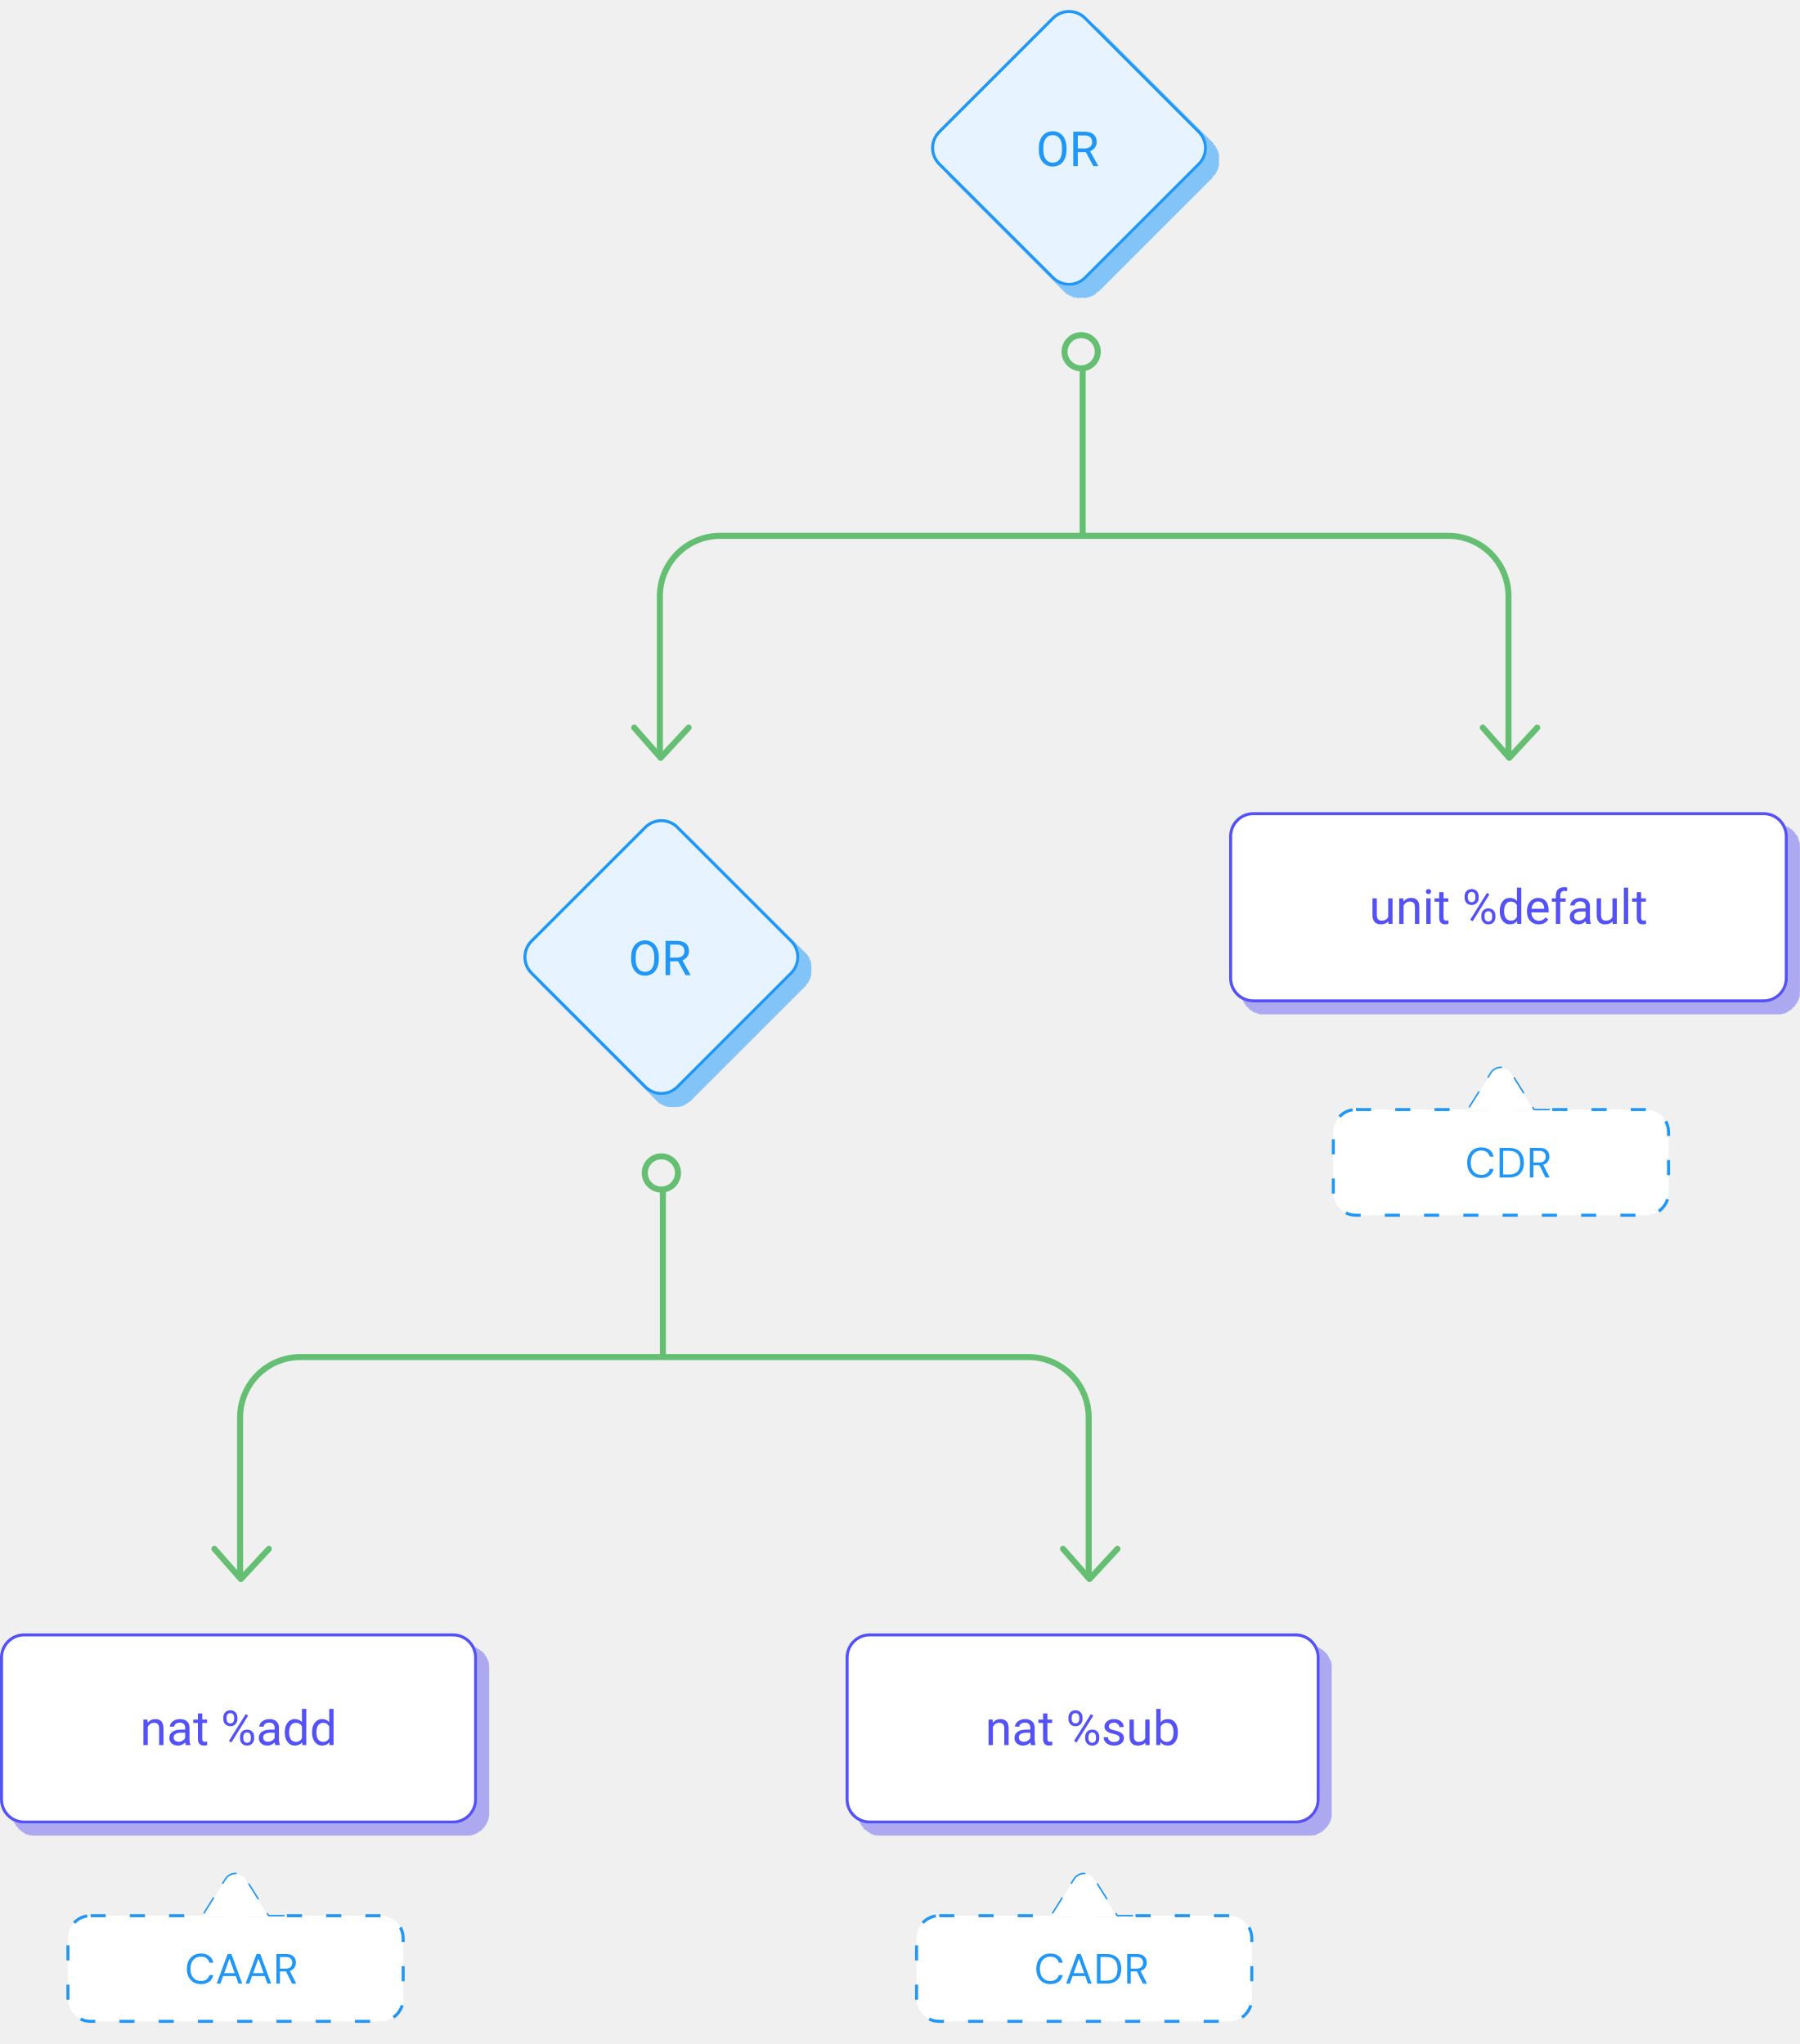
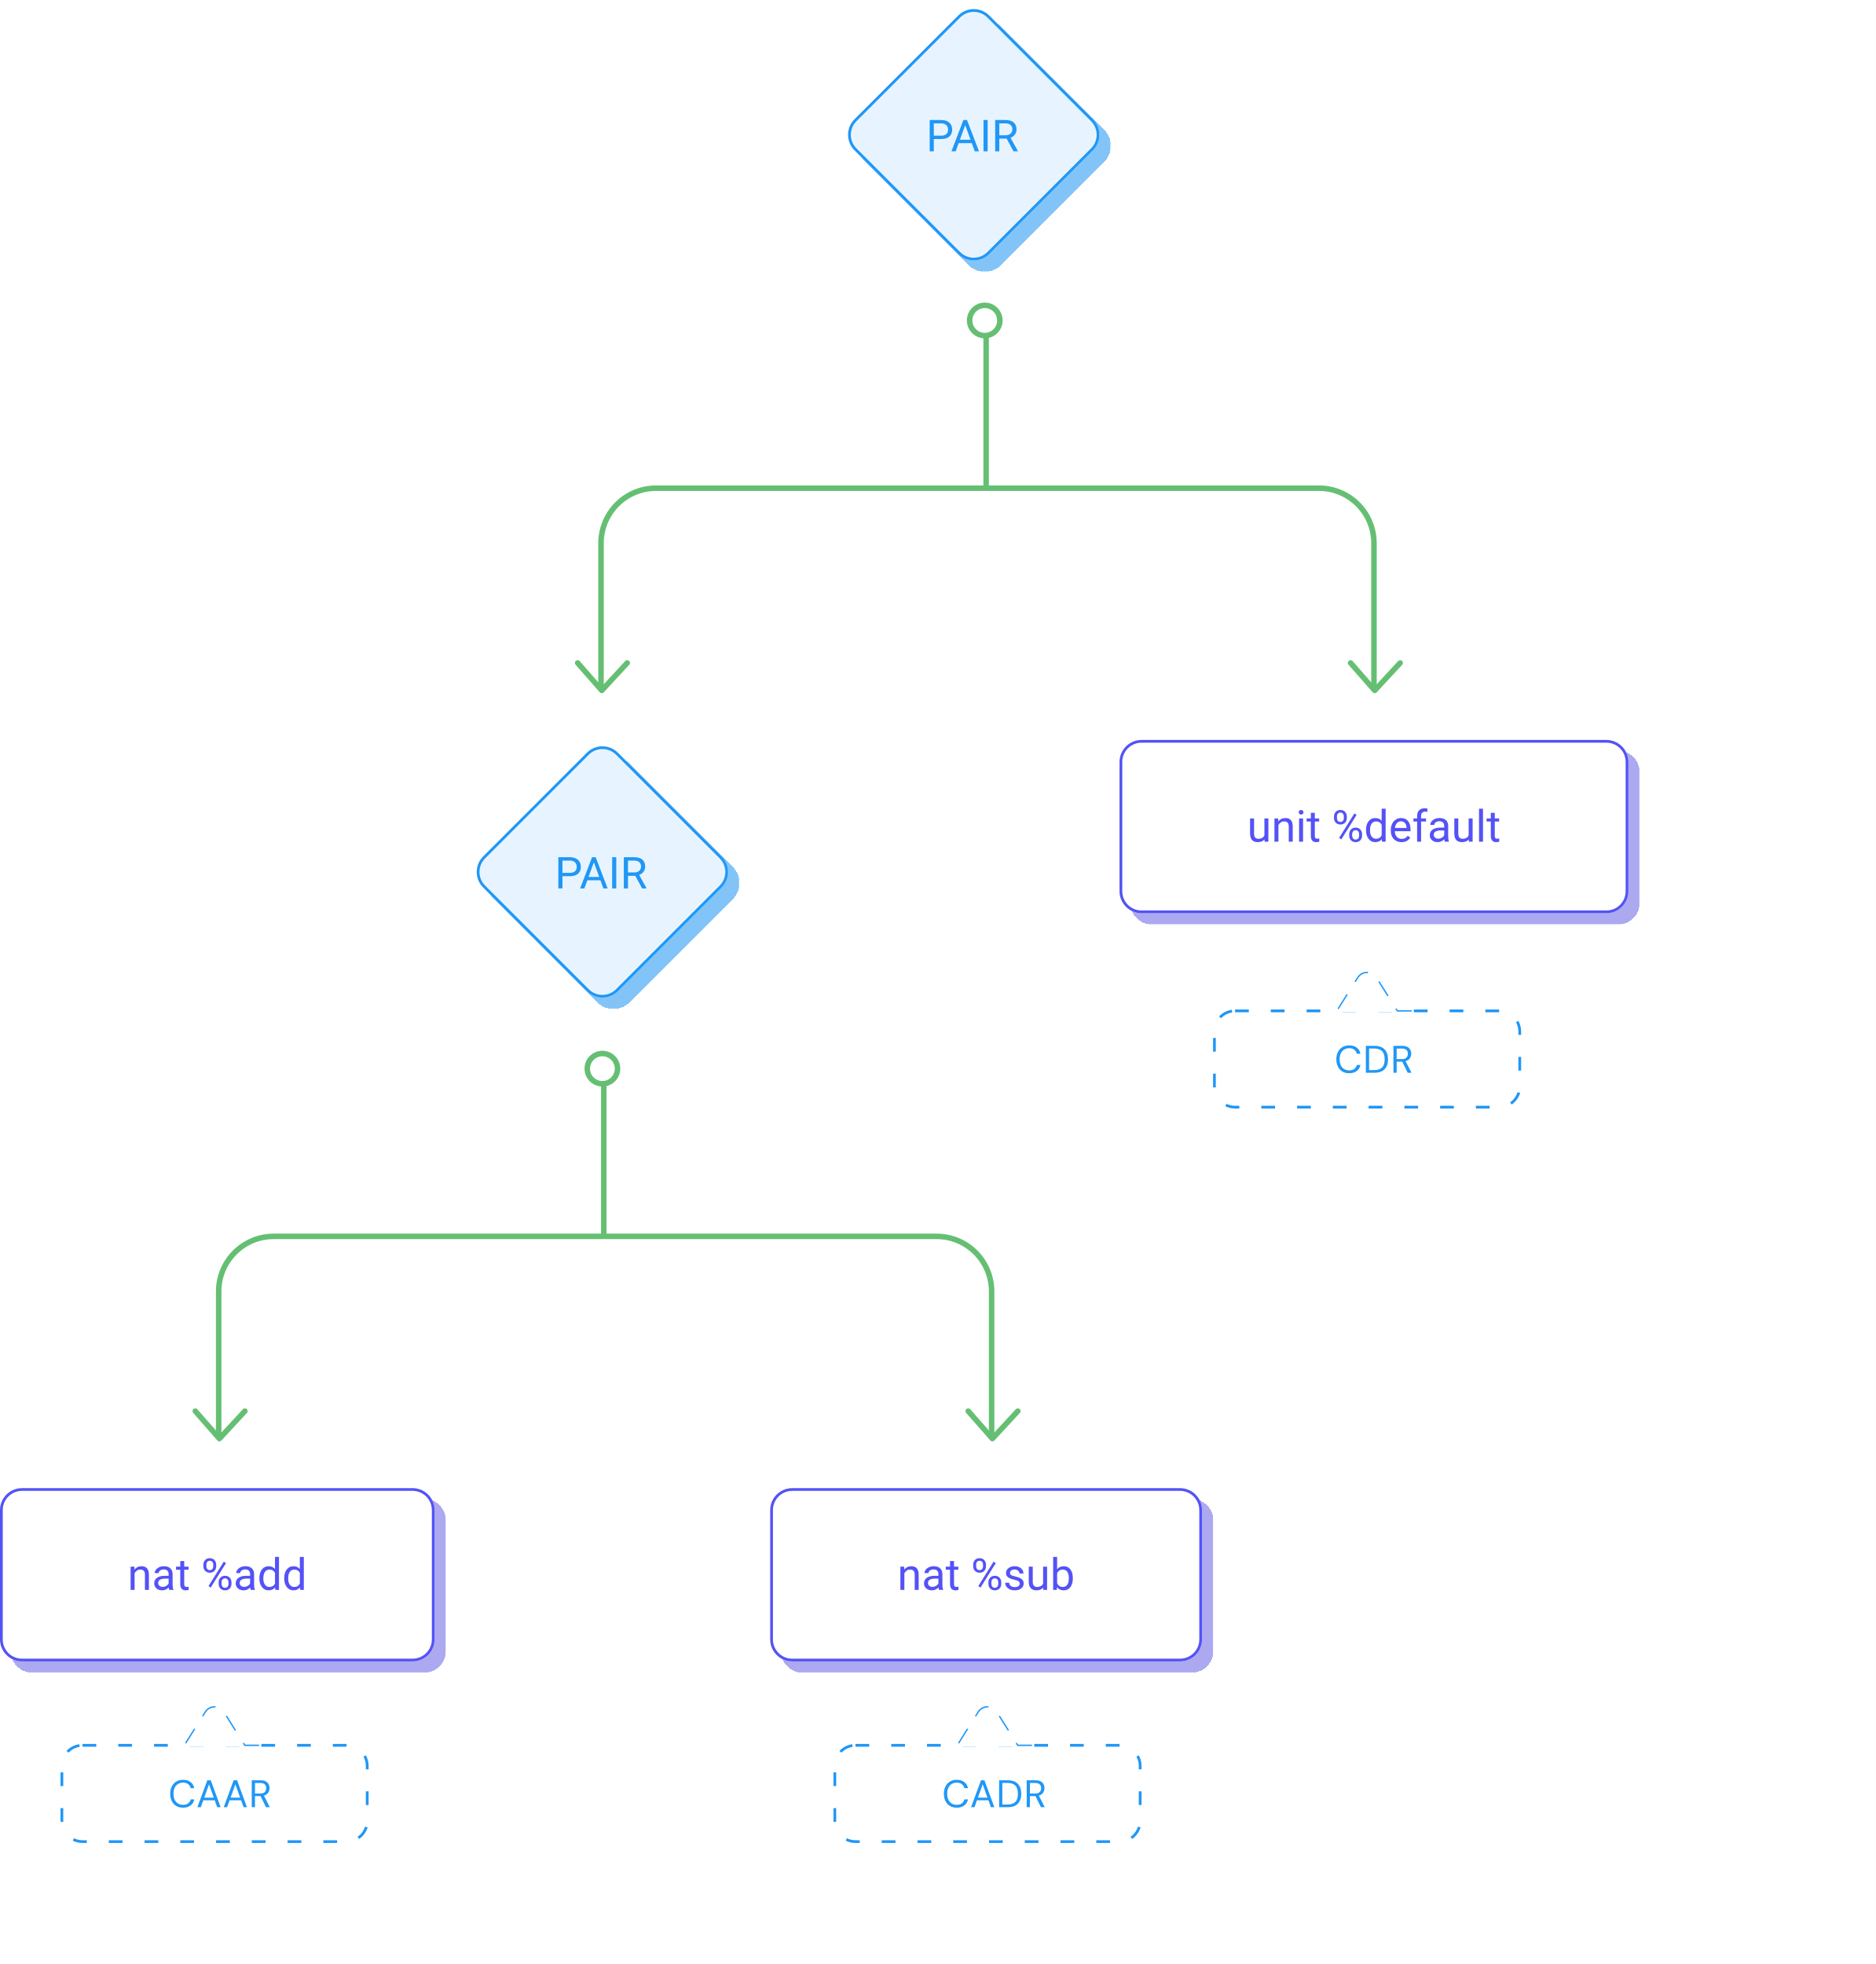
- <svg xmlns="http://www.w3.org/2000/svg" width="596" height="677" viewBox="0 0 596 677" fill="none">
+ <svg xmlns="http://www.w3.org/2000/svg" width="682" height="714" viewBox="0 0 682 714" fill="none">
+   <rect width="682" height="714" fill="white" />
  <g filter="url(#filter0_d)">
    <rect x="407" y="269" width="185" height="63" rx="8" fill="white" />
    <path d="M459.711 305.164C459.148 305.826 458.323 306.156 457.234 306.156C456.333 306.156 455.646 305.896 455.172 305.375C454.703 304.849 454.466 304.073 454.461 303.047V297.547H455.906V303.008C455.906 304.289 456.427 304.93 457.469 304.93C458.573 304.93 459.307 304.518 459.672 303.695V297.547H461.117V306H459.742L459.711 305.164ZM464.688 297.547L464.734 298.609C465.38 297.797 466.224 297.391 467.266 297.391C469.052 297.391 469.953 298.398 469.969 300.414V306H468.523V300.406C468.518 299.797 468.378 299.346 468.102 299.055C467.831 298.763 467.406 298.617 466.828 298.617C466.359 298.617 465.948 298.742 465.594 298.992C465.24 299.242 464.964 299.57 464.766 299.977V306H463.32V297.547H464.688ZM473.719 306H472.273V297.547H473.719V306ZM472.156 295.305C472.156 295.07 472.227 294.872 472.367 294.711C472.513 294.549 472.727 294.469 473.008 294.469C473.289 294.469 473.503 294.549 473.648 294.711C473.794 294.872 473.867 295.07 473.867 295.305C473.867 295.539 473.794 295.734 473.648 295.891C473.503 296.047 473.289 296.125 473.008 296.125C472.727 296.125 472.513 296.047 472.367 295.891C472.227 295.734 472.156 295.539 472.156 295.305ZM478 295.5V297.547H479.578V298.664H478V303.906C478 304.245 478.07 304.5 478.211 304.672C478.352 304.839 478.591 304.922 478.93 304.922C479.096 304.922 479.326 304.891 479.617 304.828V306C479.237 306.104 478.867 306.156 478.508 306.156C477.862 306.156 477.375 305.961 477.047 305.57C476.719 305.18 476.555 304.625 476.555 303.906V298.664H475.016V297.547H476.555V295.5H478ZM484.969 296.812C484.969 296.13 485.185 295.568 485.617 295.125C486.055 294.682 486.615 294.461 487.297 294.461C487.99 294.461 488.549 294.685 488.977 295.133C489.409 295.576 489.625 296.151 489.625 296.859V297.414C489.625 298.102 489.406 298.664 488.969 299.102C488.536 299.534 487.984 299.75 487.312 299.75C486.635 299.75 486.076 299.534 485.633 299.102C485.19 298.664 484.969 298.083 484.969 297.359V296.812ZM486.047 297.414C486.047 297.82 486.161 298.156 486.391 298.422C486.62 298.682 486.927 298.812 487.312 298.812C487.682 298.812 487.979 298.685 488.203 298.43C488.432 298.174 488.547 297.826 488.547 297.383V296.812C488.547 296.406 488.435 296.07 488.211 295.805C487.987 295.539 487.682 295.406 487.297 295.406C486.911 295.406 486.607 295.539 486.383 295.805C486.159 296.07 486.047 296.417 486.047 296.844V297.414ZM490.508 303.211C490.508 302.529 490.724 301.969 491.156 301.531C491.594 301.089 492.154 300.867 492.836 300.867C493.518 300.867 494.078 301.086 494.516 301.523C494.953 301.961 495.172 302.542 495.172 303.266V303.82C495.172 304.503 494.953 305.065 494.516 305.508C494.083 305.945 493.529 306.164 492.852 306.164C492.174 306.164 491.615 305.948 491.172 305.516C490.729 305.078 490.508 304.497 490.508 303.773V303.211ZM491.586 303.82C491.586 304.232 491.701 304.57 491.93 304.836C492.159 305.096 492.466 305.227 492.852 305.227C493.227 305.227 493.526 305.099 493.75 304.844C493.974 304.583 494.086 304.232 494.086 303.789V303.211C494.086 302.799 493.971 302.464 493.742 302.203C493.518 301.943 493.216 301.812 492.836 301.812C492.466 301.812 492.164 301.943 491.93 302.203C491.701 302.458 491.586 302.805 491.586 303.242V303.82ZM487.641 305.141L486.82 304.625L492.375 295.734L493.195 296.25L487.641 305.141ZM496.609 301.703C496.609 300.406 496.917 299.365 497.531 298.578C498.146 297.786 498.951 297.391 499.945 297.391C500.935 297.391 501.719 297.729 502.297 298.406V294H503.742V306H502.414L502.344 305.094C501.766 305.802 500.961 306.156 499.93 306.156C498.951 306.156 498.151 305.755 497.531 304.953C496.917 304.151 496.609 303.104 496.609 301.812V301.703ZM498.055 301.867C498.055 302.826 498.253 303.576 498.648 304.117C499.044 304.659 499.591 304.93 500.289 304.93C501.206 304.93 501.875 304.518 502.297 303.695V299.812C501.865 299.016 501.201 298.617 500.305 298.617C499.596 298.617 499.044 298.891 498.648 299.438C498.253 299.984 498.055 300.794 498.055 301.867ZM509.5 306.156C508.354 306.156 507.422 305.781 506.703 305.031C505.984 304.276 505.625 303.268 505.625 302.008V301.742C505.625 300.904 505.784 300.156 506.102 299.5C506.424 298.839 506.872 298.323 507.445 297.953C508.023 297.578 508.648 297.391 509.32 297.391C510.419 297.391 511.273 297.753 511.883 298.477C512.492 299.201 512.797 300.237 512.797 301.586V302.188H507.07C507.091 303.021 507.333 303.695 507.797 304.211C508.266 304.721 508.859 304.977 509.578 304.977C510.089 304.977 510.521 304.872 510.875 304.664C511.229 304.456 511.539 304.18 511.805 303.836L512.688 304.523C511.979 305.612 510.917 306.156 509.5 306.156ZM509.32 298.578C508.737 298.578 508.247 298.792 507.852 299.219C507.456 299.641 507.211 300.234 507.117 301H511.352V300.891C511.31 300.156 511.112 299.589 510.758 299.188C510.404 298.781 509.924 298.578 509.32 298.578ZM515.188 306V298.664H513.852V297.547H515.188V296.68C515.188 295.773 515.43 295.073 515.914 294.578C516.398 294.083 517.083 293.836 517.969 293.836C518.302 293.836 518.633 293.88 518.961 293.969L518.883 295.141C518.638 295.094 518.378 295.07 518.102 295.07C517.633 295.07 517.271 295.208 517.016 295.484C516.76 295.755 516.633 296.146 516.633 296.656V297.547H518.438V298.664H516.633V306H515.188ZM525.258 306C525.174 305.833 525.107 305.536 525.055 305.109C524.383 305.807 523.581 306.156 522.648 306.156C521.815 306.156 521.13 305.922 520.594 305.453C520.062 304.979 519.797 304.38 519.797 303.656C519.797 302.776 520.13 302.094 520.797 301.609C521.469 301.12 522.411 300.875 523.625 300.875H525.031V300.211C525.031 299.706 524.88 299.305 524.578 299.008C524.276 298.706 523.831 298.555 523.242 298.555C522.727 298.555 522.294 298.685 521.945 298.945C521.596 299.206 521.422 299.521 521.422 299.891H519.969C519.969 299.469 520.117 299.062 520.414 298.672C520.716 298.276 521.122 297.964 521.633 297.734C522.148 297.505 522.714 297.391 523.328 297.391C524.302 297.391 525.065 297.635 525.617 298.125C526.169 298.609 526.456 299.279 526.477 300.133V304.023C526.477 304.799 526.576 305.417 526.773 305.875V306H525.258ZM522.859 304.898C523.312 304.898 523.742 304.781 524.148 304.547C524.555 304.312 524.849 304.008 525.031 303.633V301.898H523.898C522.128 301.898 521.242 302.417 521.242 303.453C521.242 303.906 521.393 304.26 521.695 304.516C521.997 304.771 522.385 304.898 522.859 304.898ZM533.961 305.164C533.398 305.826 532.573 306.156 531.484 306.156C530.583 306.156 529.896 305.896 529.422 305.375C528.953 304.849 528.716 304.073 528.711 303.047V297.547H530.156V303.008C530.156 304.289 530.677 304.93 531.719 304.93C532.823 304.93 533.557 304.518 533.922 303.695V297.547H535.367V306H533.992L533.961 305.164ZM539.141 306H537.695V294H539.141V306ZM543.422 295.5V297.547H545V298.664H543.422V303.906C543.422 304.245 543.492 304.5 543.633 304.672C543.773 304.839 544.013 304.922 544.352 304.922C544.518 304.922 544.747 304.891 545.039 304.828V306C544.659 306.104 544.289 306.156 543.93 306.156C543.284 306.156 542.797 305.961 542.469 305.57C542.141 305.18 541.977 304.625 541.977 303.906V298.664H540.438V297.547H541.977V295.5H543.422Z" fill="#5452F6" />
    <rect x="407.5" y="269.5" width="184" height="62" rx="7.5" stroke="#5452F6" />
  </g>
  <g filter="url(#filter1_d)">
    <rect y="541" width="158" height="63" rx="8" fill="white" />
    <path d="M48.852 569.547L48.898 570.609C49.544 569.797 50.388 569.391 51.43 569.391C53.216 569.391 54.117 570.398 54.133 572.414V578H52.688V572.406C52.682 571.797 52.542 571.346 52.266 571.055C51.995 570.763 51.57 570.617 50.992 570.617C50.523 570.617 50.112 570.742 49.758 570.992C49.404 571.242 49.128 571.57 48.93 571.977V578H47.484V569.547H48.852ZM61.531 578C61.448 577.833 61.38 577.536 61.328 577.109C60.656 577.807 59.854 578.156 58.922 578.156C58.089 578.156 57.404 577.922 56.867 577.453C56.336 576.979 56.07 576.38 56.07 575.656C56.07 574.776 56.404 574.094 57.07 573.609C57.742 573.12 58.685 572.875 59.898 572.875H61.305V572.211C61.305 571.706 61.154 571.305 60.852 571.008C60.55 570.706 60.104 570.555 59.516 570.555C59 570.555 58.568 570.685 58.219 570.945C57.87 571.206 57.695 571.521 57.695 571.891H56.242C56.242 571.469 56.391 571.062 56.688 570.672C56.99 570.276 57.396 569.964 57.906 569.734C58.422 569.505 58.987 569.391 59.602 569.391C60.575 569.391 61.339 569.635 61.891 570.125C62.443 570.609 62.729 571.279 62.75 572.133V576.023C62.75 576.799 62.849 577.417 63.047 577.875V578H61.531ZM59.133 576.898C59.586 576.898 60.016 576.781 60.422 576.547C60.828 576.312 61.122 576.008 61.305 575.633V573.898H60.172C58.401 573.898 57.516 574.417 57.516 575.453C57.516 575.906 57.667 576.26 57.969 576.516C58.271 576.771 58.659 576.898 59.133 576.898ZM66.977 567.5V569.547H68.555V570.664H66.977V575.906C66.977 576.245 67.047 576.5 67.188 576.672C67.328 576.839 67.568 576.922 67.906 576.922C68.073 576.922 68.302 576.891 68.594 576.828V578C68.213 578.104 67.844 578.156 67.484 578.156C66.838 578.156 66.352 577.961 66.023 577.57C65.695 577.18 65.531 576.625 65.531 575.906V570.664H63.992V569.547H65.531V567.5H66.977ZM73.945 568.812C73.945 568.13 74.162 567.568 74.594 567.125C75.031 566.682 75.591 566.461 76.273 566.461C76.966 566.461 77.526 566.685 77.953 567.133C78.385 567.576 78.602 568.151 78.602 568.859V569.414C78.602 570.102 78.383 570.664 77.945 571.102C77.513 571.534 76.961 571.75 76.289 571.75C75.612 571.75 75.052 571.534 74.609 571.102C74.167 570.664 73.945 570.083 73.945 569.359V568.812ZM75.023 569.414C75.023 569.82 75.138 570.156 75.367 570.422C75.596 570.682 75.904 570.812 76.289 570.812C76.659 570.812 76.956 570.685 77.18 570.43C77.409 570.174 77.523 569.826 77.523 569.383V568.812C77.523 568.406 77.412 568.07 77.188 567.805C76.963 567.539 76.659 567.406 76.273 567.406C75.888 567.406 75.583 567.539 75.359 567.805C75.135 568.07 75.023 568.417 75.023 568.844V569.414ZM79.484 575.211C79.484 574.529 79.701 573.969 80.133 573.531C80.57 573.089 81.13 572.867 81.812 572.867C82.495 572.867 83.055 573.086 83.492 573.523C83.93 573.961 84.148 574.542 84.148 575.266V575.82C84.148 576.503 83.93 577.065 83.492 577.508C83.06 577.945 82.505 578.164 81.828 578.164C81.151 578.164 80.591 577.948 80.148 577.516C79.706 577.078 79.484 576.497 79.484 575.773V575.211ZM80.562 575.82C80.562 576.232 80.677 576.57 80.906 576.836C81.135 577.096 81.443 577.227 81.828 577.227C82.203 577.227 82.503 577.099 82.727 576.844C82.951 576.583 83.062 576.232 83.062 575.789V575.211C83.062 574.799 82.948 574.464 82.719 574.203C82.495 573.943 82.193 573.812 81.812 573.812C81.443 573.812 81.141 573.943 80.906 574.203C80.677 574.458 80.562 574.805 80.562 575.242V575.82ZM76.617 577.141L75.797 576.625L81.352 567.734L82.172 568.25L76.617 577.141ZM91.156 578C91.073 577.833 91.005 577.536 90.953 577.109C90.281 577.807 89.479 578.156 88.547 578.156C87.713 578.156 87.029 577.922 86.492 577.453C85.961 576.979 85.695 576.38 85.695 575.656C85.695 574.776 86.029 574.094 86.695 573.609C87.367 573.12 88.31 572.875 89.523 572.875H90.93V572.211C90.93 571.706 90.779 571.305 90.477 571.008C90.174 570.706 89.729 570.555 89.141 570.555C88.625 570.555 88.193 570.685 87.844 570.945C87.495 571.206 87.32 571.521 87.32 571.891H85.867C85.867 571.469 86.016 571.062 86.312 570.672C86.615 570.276 87.021 569.964 87.531 569.734C88.047 569.505 88.612 569.391 89.227 569.391C90.201 569.391 90.963 569.635 91.516 570.125C92.068 570.609 92.354 571.279 92.375 572.133V576.023C92.375 576.799 92.474 577.417 92.672 577.875V578H91.156ZM88.758 576.898C89.211 576.898 89.641 576.781 90.047 576.547C90.453 576.312 90.747 576.008 90.93 575.633V573.898H89.797C88.026 573.898 87.141 574.417 87.141 575.453C87.141 575.906 87.292 576.26 87.594 576.516C87.896 576.771 88.284 576.898 88.758 576.898ZM94.289 573.703C94.289 572.406 94.596 571.365 95.211 570.578C95.826 569.786 96.63 569.391 97.625 569.391C98.615 569.391 99.398 569.729 99.977 570.406V566H101.422V578H100.094L100.023 577.094C99.445 577.802 98.641 578.156 97.609 578.156C96.63 578.156 95.831 577.755 95.211 576.953C94.596 576.151 94.289 575.104 94.289 573.812V573.703ZM95.734 573.867C95.734 574.826 95.932 575.576 96.328 576.117C96.724 576.659 97.271 576.93 97.969 576.93C98.885 576.93 99.555 576.518 99.977 575.695V571.812C99.544 571.016 98.88 570.617 97.984 570.617C97.276 570.617 96.724 570.891 96.328 571.438C95.932 571.984 95.734 572.794 95.734 573.867ZM103.32 573.703C103.32 572.406 103.628 571.365 104.242 570.578C104.857 569.786 105.661 569.391 106.656 569.391C107.646 569.391 108.43 569.729 109.008 570.406V566H110.453V578H109.125L109.055 577.094C108.477 577.802 107.672 578.156 106.641 578.156C105.661 578.156 104.862 577.755 104.242 576.953C103.628 576.151 103.32 575.104 103.32 573.812V573.703ZM104.766 573.867C104.766 574.826 104.964 575.576 105.359 576.117C105.755 576.659 106.302 576.93 107 576.93C107.917 576.93 108.586 576.518 109.008 575.695V571.812C108.576 571.016 107.911 570.617 107.016 570.617C106.307 570.617 105.755 570.891 105.359 571.438C104.964 571.984 104.766 572.794 104.766 573.867Z" fill="#5452F6" />
    <rect x="0.5" y="541.5" width="157" height="62" rx="7.5" stroke="#5452F6" />
  </g>
  <g filter="url(#filter2_d)">
    <rect x="280" y="541" width="157" height="63" rx="8" fill="white" />
    <path d="M328.703 569.547L328.75 570.609C329.396 569.797 330.24 569.391 331.281 569.391C333.068 569.391 333.969 570.398 333.984 572.414V578H332.539V572.406C332.534 571.797 332.393 571.346 332.117 571.055C331.846 570.763 331.422 570.617 330.844 570.617C330.375 570.617 329.964 570.742 329.609 570.992C329.255 571.242 328.979 571.57 328.781 571.977V578H327.336V569.547H328.703ZM341.383 578C341.299 577.833 341.232 577.536 341.18 577.109C340.508 577.807 339.706 578.156 338.773 578.156C337.94 578.156 337.255 577.922 336.719 577.453C336.188 576.979 335.922 576.38 335.922 575.656C335.922 574.776 336.255 574.094 336.922 573.609C337.594 573.12 338.536 572.875 339.75 572.875H341.156V572.211C341.156 571.706 341.005 571.305 340.703 571.008C340.401 570.706 339.956 570.555 339.367 570.555C338.852 570.555 338.419 570.685 338.07 570.945C337.721 571.206 337.547 571.521 337.547 571.891H336.094C336.094 571.469 336.242 571.062 336.539 570.672C336.841 570.276 337.247 569.964 337.758 569.734C338.273 569.505 338.839 569.391 339.453 569.391C340.427 569.391 341.19 569.635 341.742 570.125C342.294 570.609 342.581 571.279 342.602 572.133V576.023C342.602 576.799 342.701 577.417 342.898 577.875V578H341.383ZM338.984 576.898C339.438 576.898 339.867 576.781 340.273 576.547C340.68 576.312 340.974 576.008 341.156 575.633V573.898H340.023C338.253 573.898 337.367 574.417 337.367 575.453C337.367 575.906 337.518 576.26 337.82 576.516C338.122 576.771 338.51 576.898 338.984 576.898ZM346.828 567.5V569.547H348.406V570.664H346.828V575.906C346.828 576.245 346.898 576.5 347.039 576.672C347.18 576.839 347.419 576.922 347.758 576.922C347.924 576.922 348.154 576.891 348.445 576.828V578C348.065 578.104 347.695 578.156 347.336 578.156C346.69 578.156 346.203 577.961 345.875 577.57C345.547 577.18 345.383 576.625 345.383 575.906V570.664H343.844V569.547H345.383V567.5H346.828ZM353.797 568.812C353.797 568.13 354.013 567.568 354.445 567.125C354.883 566.682 355.443 566.461 356.125 566.461C356.818 566.461 357.378 566.685 357.805 567.133C358.237 567.576 358.453 568.151 358.453 568.859V569.414C358.453 570.102 358.234 570.664 357.797 571.102C357.365 571.534 356.812 571.75 356.141 571.75C355.464 571.75 354.904 571.534 354.461 571.102C354.018 570.664 353.797 570.083 353.797 569.359V568.812ZM354.875 569.414C354.875 569.82 354.99 570.156 355.219 570.422C355.448 570.682 355.755 570.812 356.141 570.812C356.51 570.812 356.807 570.685 357.031 570.43C357.26 570.174 357.375 569.826 357.375 569.383V568.812C357.375 568.406 357.263 568.07 357.039 567.805C356.815 567.539 356.51 567.406 356.125 567.406C355.74 567.406 355.435 567.539 355.211 567.805C354.987 568.07 354.875 568.417 354.875 568.844V569.414ZM359.336 575.211C359.336 574.529 359.552 573.969 359.984 573.531C360.422 573.089 360.982 572.867 361.664 572.867C362.346 572.867 362.906 573.086 363.344 573.523C363.781 573.961 364 574.542 364 575.266V575.82C364 576.503 363.781 577.065 363.344 577.508C362.911 577.945 362.357 578.164 361.68 578.164C361.003 578.164 360.443 577.948 360 577.516C359.557 577.078 359.336 576.497 359.336 575.773V575.211ZM360.414 575.82C360.414 576.232 360.529 576.57 360.758 576.836C360.987 577.096 361.294 577.227 361.68 577.227C362.055 577.227 362.354 577.099 362.578 576.844C362.802 576.583 362.914 576.232 362.914 575.789V575.211C362.914 574.799 362.799 574.464 362.57 574.203C362.346 573.943 362.044 573.812 361.664 573.812C361.294 573.812 360.992 573.943 360.758 574.203C360.529 574.458 360.414 574.805 360.414 575.242V575.82ZM356.469 577.141L355.648 576.625L361.203 567.734L362.023 568.25L356.469 577.141ZM370.711 575.758C370.711 575.367 370.562 575.065 370.266 574.852C369.974 574.633 369.461 574.445 368.727 574.289C367.997 574.133 367.417 573.945 366.984 573.727C366.557 573.508 366.24 573.247 366.031 572.945C365.828 572.643 365.727 572.284 365.727 571.867C365.727 571.174 366.018 570.589 366.602 570.109C367.19 569.63 367.94 569.391 368.852 569.391C369.81 569.391 370.586 569.638 371.18 570.133C371.779 570.628 372.078 571.26 372.078 572.031H370.625C370.625 571.635 370.456 571.294 370.117 571.008C369.784 570.721 369.362 570.578 368.852 570.578C368.326 570.578 367.914 570.693 367.617 570.922C367.32 571.151 367.172 571.451 367.172 571.82C367.172 572.169 367.31 572.432 367.586 572.609C367.862 572.786 368.359 572.956 369.078 573.117C369.802 573.279 370.388 573.471 370.836 573.695C371.284 573.919 371.615 574.19 371.828 574.508C372.047 574.82 372.156 575.203 372.156 575.656C372.156 576.411 371.854 577.018 371.25 577.477C370.646 577.93 369.862 578.156 368.898 578.156C368.221 578.156 367.622 578.036 367.102 577.797C366.581 577.557 366.172 577.224 365.875 576.797C365.583 576.365 365.438 575.898 365.438 575.398H366.883C366.909 575.883 367.102 576.268 367.461 576.555C367.826 576.836 368.305 576.977 368.898 576.977C369.445 576.977 369.883 576.867 370.211 576.648C370.544 576.424 370.711 576.128 370.711 575.758ZM379.258 577.164C378.695 577.826 377.87 578.156 376.781 578.156C375.88 578.156 375.193 577.896 374.719 577.375C374.25 576.849 374.013 576.073 374.008 575.047V569.547H375.453V575.008C375.453 576.289 375.974 576.93 377.016 576.93C378.12 576.93 378.854 576.518 379.219 575.695V569.547H380.664V578H379.289L379.258 577.164ZM390.023 573.867C390.023 575.159 389.727 576.198 389.133 576.984C388.539 577.766 387.742 578.156 386.742 578.156C385.674 578.156 384.849 577.779 384.266 577.023L384.195 578H382.867V566H384.312V570.477C384.896 569.753 385.701 569.391 386.727 569.391C387.753 569.391 388.557 569.779 389.141 570.555C389.729 571.331 390.023 572.393 390.023 573.742V573.867ZM388.578 573.703C388.578 572.719 388.388 571.958 388.008 571.422C387.628 570.885 387.081 570.617 386.367 570.617C385.414 570.617 384.729 571.06 384.312 571.945V575.602C384.755 576.487 385.445 576.93 386.383 576.93C387.076 576.93 387.615 576.661 388 576.125C388.385 575.589 388.578 574.781 388.578 573.703Z" fill="#5452F6" />
    <rect x="280.5" y="541.5" width="156" height="62" rx="7.5" stroke="#5452F6" />
  </g>
  <path d="M218.5 251V197.475C218.5 186.429 227.454 177.475 238.5 177.475L479.5 177.475C490.546 177.475 499.5 186.429 499.5 197.475L499.5 251" stroke="#65BF73" stroke-width="2" />
  <circle cx="358" cy="116.5" r="5.5" stroke="#65BF73" stroke-width="2" />
  <line x1="358.5" y1="177" x2="358.5" y2="122" stroke="#65BF73" stroke-width="2" />
  <path d="M509.026 241L499.769 251L491 241" stroke="#65BF73" stroke-width="2" stroke-linecap="round" stroke-linejoin="round" />
  <path d="M228.026 241L218.769 251L210 241" stroke="#65BF73" stroke-width="2" stroke-linecap="round" stroke-linejoin="round" />
  <path d="M79.5 523L79.5 469.475C79.5 458.429 88.454 449.475 99.5 449.475L340.5 449.475C351.546 449.475 360.5 458.429 360.5 469.475L360.5 523" stroke="#65BF73" stroke-width="2" />
  <circle cx="219" cy="388.5" r="5.5" stroke="#65BF73" stroke-width="2" />
  <line x1="219.5" y1="449" x2="219.5" y2="394" stroke="#65BF73" stroke-width="2" />
  <path d="M370.026 513L360.769 523L352 513" stroke="#65BF73" stroke-width="2" stroke-linecap="round" stroke-linejoin="round" />
  <path d="M89.026 513L79.769 523L71 513" stroke="#65BF73" stroke-width="2" stroke-linecap="round" stroke-linejoin="round" />
  <g filter="url(#filter3_d)">
    <path d="M348.343 5.657C351.467 2.533 356.533 2.533 359.657 5.657L397.343 43.343C400.467 46.467 400.467 51.533 397.343 54.657L359.657 92.343C356.533 95.467 351.467 95.467 348.343 92.343L310.657 54.657C307.533 51.533 307.533 46.467 310.657 43.343L348.343 5.657Z" fill="#E7F4FF" />
-     <path d="M348.697 6.01C351.626 3.081 356.374 3.081 359.303 6.01L396.99 43.697C399.919 46.626 399.919 51.374 396.99 54.303L359.303 91.99C356.374 94.918 351.626 94.918 348.697 91.99L311.01 54.303C308.081 51.374 308.081 46.626 311.01 43.697L348.697 6.01Z" stroke="#2097F6" />
+     <path d="M359.303 6.01L396.99 43.697C399.919 46.626 399.919 51.374 396.99 54.303L359.303 91.99C356.374 94.918 351.626 94.918 348.697 91.99L311.01 54.303C308.081 51.374 308.081 46.626 311.01 43.697L348.697 6.01C351.626 3.081 356.374 3.081 359.303 6.01Z" stroke="#2097F6" />
  </g>
-   <path d="M353.141 49.68C353.141 50.794 352.953 51.768 352.578 52.602C352.203 53.43 351.672 54.062 350.984 54.5C350.297 54.938 349.495 55.156 348.578 55.156C347.682 55.156 346.888 54.938 346.195 54.5C345.503 54.057 344.964 53.43 344.578 52.617C344.198 51.8 344.003 50.854 343.992 49.781V48.961C343.992 47.867 344.182 46.901 344.562 46.062C344.943 45.224 345.479 44.583 346.172 44.141C346.87 43.693 347.667 43.469 348.562 43.469C349.474 43.469 350.276 43.69 350.969 44.133C351.667 44.57 352.203 45.208 352.578 46.047C352.953 46.88 353.141 47.852 353.141 48.961V49.68ZM351.648 48.945C351.648 47.596 351.378 46.562 350.836 45.844C350.294 45.12 349.536 44.758 348.562 44.758C347.615 44.758 346.867 45.12 346.32 45.844C345.779 46.562 345.5 47.562 345.484 48.844V49.68C345.484 50.987 345.758 52.016 346.305 52.766C346.857 53.51 347.615 53.883 348.578 53.883C349.547 53.883 350.297 53.531 350.828 52.828C351.359 52.12 351.633 51.107 351.648 49.789V48.945ZM359.562 50.398H356.891V55H355.383V43.625H359.148C360.43 43.625 361.414 43.917 362.102 44.5C362.794 45.083 363.141 45.932 363.141 47.047C363.141 47.755 362.948 48.372 362.562 48.898C362.182 49.425 361.651 49.818 360.969 50.078L363.641 54.906V55H362.031L359.562 50.398ZM356.891 49.172H359.195C359.94 49.172 360.531 48.979 360.969 48.594C361.411 48.208 361.633 47.693 361.633 47.047C361.633 46.344 361.422 45.805 361 45.43C360.583 45.055 359.979 44.865 359.188 44.859H356.891V49.172Z" fill="#2097F6" />
+   <path d="M339.484 50.547V55H337.984V43.625H342.18C343.424 43.625 344.398 43.943 345.102 44.578C345.81 45.214 346.164 46.055 346.164 47.102C346.164 48.206 345.818 49.057 345.125 49.656C344.438 50.25 343.451 50.547 342.164 50.547H339.484ZM339.484 49.32H342.18C342.982 49.32 343.596 49.133 344.023 48.758C344.451 48.378 344.664 47.831 344.664 47.117C344.664 46.44 344.451 45.898 344.023 45.492C343.596 45.086 343.01 44.875 342.266 44.859H339.484V49.32ZM353.281 52.031H348.516L347.445 55H345.898L350.242 43.625H351.555L355.906 55H354.367L353.281 52.031ZM348.969 50.797H352.836L350.898 45.477L348.969 50.797ZM359.047 55H357.547V43.625H359.047V55ZM365.969 50.398H363.297V55H361.789V43.625H365.555C366.836 43.625 367.82 43.917 368.508 44.5C369.201 45.083 369.547 45.932 369.547 47.047C369.547 47.755 369.354 48.372 368.969 48.898C368.589 49.425 368.057 49.818 367.375 50.078L370.047 54.906V55H368.438L365.969 50.398ZM363.297 49.172H365.602C366.346 49.172 366.938 48.979 367.375 48.594C367.818 48.208 368.039 47.693 368.039 47.047C368.039 46.344 367.828 45.805 367.406 45.43C366.99 45.055 366.385 44.865 365.594 44.859H363.297V49.172Z" fill="#2097F6" />
  <g filter="url(#filter4_d)">
    <path d="M213.343 273.657C216.467 270.533 221.533 270.533 224.657 273.657L262.343 311.343C265.467 314.467 265.467 319.533 262.343 322.657L224.657 360.343C221.533 363.467 216.467 363.467 213.343 360.343L175.657 322.657C172.533 319.533 172.533 314.467 175.657 311.343L213.343 273.657Z" fill="#E7F4FF" />
-     <path d="M213.697 274.01C216.626 271.081 221.374 271.081 224.303 274.01L261.99 311.697C264.919 314.626 264.919 319.374 261.99 322.303L224.303 359.99C221.374 362.919 216.626 362.919 213.697 359.99L176.01 322.303C173.081 319.374 173.081 314.626 176.01 311.697L213.697 274.01Z" stroke="#2097F6" />
+     <path d="M224.303 274.01L261.99 311.697C264.919 314.626 264.919 319.374 261.99 322.303L224.303 359.99C221.374 362.919 216.626 362.919 213.697 359.99L176.01 322.303C173.081 319.374 173.081 314.626 176.01 311.697L213.697 274.01C216.626 271.081 221.374 271.081 224.303 274.01Z" stroke="#2097F6" />
  </g>
-   <path d="M218.141 317.68C218.141 318.794 217.953 319.768 217.578 320.602C217.203 321.43 216.672 322.062 215.984 322.5C215.297 322.938 214.495 323.156 213.578 323.156C212.682 323.156 211.888 322.938 211.195 322.5C210.503 322.057 209.964 321.43 209.578 320.617C209.198 319.799 209.003 318.854 208.992 317.781V316.961C208.992 315.867 209.182 314.901 209.562 314.062C209.943 313.224 210.479 312.583 211.172 312.141C211.87 311.693 212.667 311.469 213.562 311.469C214.474 311.469 215.276 311.69 215.969 312.133C216.667 312.57 217.203 313.208 217.578 314.047C217.953 314.88 218.141 315.852 218.141 316.961V317.68ZM216.648 316.945C216.648 315.596 216.378 314.562 215.836 313.844C215.294 313.12 214.536 312.758 213.562 312.758C212.615 312.758 211.867 313.12 211.32 313.844C210.779 314.562 210.5 315.562 210.484 316.844V317.68C210.484 318.987 210.758 320.016 211.305 320.766C211.857 321.51 212.615 321.883 213.578 321.883C214.547 321.883 215.297 321.531 215.828 320.828C216.359 320.12 216.633 319.107 216.648 317.789V316.945ZM224.562 318.398H221.891V323H220.383V311.625H224.148C225.43 311.625 226.414 311.917 227.102 312.5C227.794 313.083 228.141 313.932 228.141 315.047C228.141 315.755 227.948 316.372 227.562 316.898C227.182 317.424 226.651 317.818 225.969 318.078L228.641 322.906V323H227.031L224.562 318.398ZM221.891 317.172H224.195C224.94 317.172 225.531 316.979 225.969 316.594C226.411 316.208 226.633 315.693 226.633 315.047C226.633 314.344 226.422 313.805 226 313.43C225.583 313.055 224.979 312.865 224.188 312.859H221.891V317.172Z" fill="#2097F6" />
+   <path d="M204.484 318.547V323H202.984V311.625H207.18C208.424 311.625 209.398 311.943 210.102 312.578C210.81 313.214 211.164 314.055 211.164 315.102C211.164 316.206 210.818 317.057 210.125 317.656C209.438 318.25 208.451 318.547 207.164 318.547H204.484ZM204.484 317.32H207.18C207.982 317.32 208.596 317.133 209.023 316.758C209.451 316.378 209.664 315.831 209.664 315.117C209.664 314.44 209.451 313.898 209.023 313.492C208.596 313.086 208.01 312.875 207.266 312.859H204.484V317.32ZM218.281 320.031H213.516L212.445 323H210.898L215.242 311.625H216.555L220.906 323H219.367L218.281 320.031ZM213.969 318.797H217.836L215.898 313.477L213.969 318.797ZM224.047 323H222.547V311.625H224.047V323ZM230.969 318.398H228.297V323H226.789V311.625H230.555C231.836 311.625 232.82 311.917 233.508 312.5C234.201 313.083 234.547 313.932 234.547 315.047C234.547 315.755 234.354 316.372 233.969 316.898C233.589 317.424 233.057 317.818 232.375 318.078L235.047 322.906V323H233.438L230.969 318.398ZM228.297 317.172H230.602C231.346 317.172 231.938 316.979 232.375 316.594C232.818 316.208 233.039 315.693 233.039 315.047C233.039 314.344 232.828 313.805 232.406 313.43C231.99 313.055 231.385 312.865 230.594 312.859H228.297V317.172Z" fill="#2097F6" />
  <rect x="441.5" y="367.5" width="111" height="35" rx="7.5" fill="white" stroke="#2097F6" stroke-dasharray="5 8" />
  <path d="M508 368L500.413 355.585C498.853 353.033 495.147 353.033 493.587 355.585L486 368L508 368Z" fill="white" />
  <path d="M513 367.5L508 367.5L507.258 366.319L500.387 355.388C498.818 352.893 495.182 352.893 493.613 355.388L486 367.5" stroke="#2097F6" stroke-width="0.5" stroke-linecap="round" stroke-linejoin="round" stroke-dasharray="5.8 5.8" />
  <path d="M490.492 390.168C489.531 390.168 488.7 389.958 488 389.538C487.31 389.109 486.773 388.516 486.39 387.76C486.008 386.995 485.816 386.108 485.816 385.1C485.816 384.101 486.008 383.224 486.39 382.468C486.773 381.703 487.31 381.105 488 380.676C488.7 380.247 489.531 380.032 490.492 380.032C491.612 380.032 492.522 380.303 493.222 380.844C493.932 381.376 494.384 382.123 494.58 383.084H493.278C493.129 382.477 492.821 381.992 492.354 381.628C491.897 381.255 491.276 381.068 490.492 381.068C489.792 381.068 489.181 381.231 488.658 381.558C488.136 381.875 487.73 382.337 487.44 382.944C487.16 383.541 487.02 384.26 487.02 385.1C487.02 385.94 487.16 386.663 487.44 387.27C487.73 387.867 488.136 388.329 488.658 388.656C489.181 388.973 489.792 389.132 490.492 389.132C491.276 389.132 491.897 388.955 492.354 388.6C492.821 388.236 493.129 387.755 493.278 387.158H494.58C494.384 388.101 493.932 388.838 493.222 389.37C492.522 389.902 491.612 390.168 490.492 390.168ZM496.551 390V380.2H499.561C501.287 380.2 502.557 380.639 503.369 381.516C504.19 382.393 504.601 383.597 504.601 385.128C504.601 386.631 504.19 387.821 503.369 388.698C502.557 389.566 501.287 390 499.561 390H496.551ZM497.727 389.02H499.533C500.485 389.02 501.241 388.866 501.801 388.558C502.37 388.241 502.776 387.793 503.019 387.214C503.261 386.626 503.383 385.931 503.383 385.128C503.383 384.307 503.261 383.602 503.019 383.014C502.776 382.426 502.37 381.973 501.801 381.656C501.241 381.339 500.485 381.18 499.533 381.18H497.727V389.02ZM506.579 390V380.2H509.743C510.508 380.2 511.133 380.326 511.619 380.578C512.104 380.83 512.463 381.175 512.697 381.614C512.93 382.053 513.047 382.538 513.047 383.07C513.047 383.686 512.879 384.241 512.543 384.736C512.216 385.231 511.703 385.581 511.003 385.786L513.145 390H511.759L509.771 385.954H509.687H507.755V390H506.579ZM507.755 385.03H509.659C510.415 385.03 510.965 384.848 511.311 384.484C511.656 384.12 511.829 383.653 511.829 383.084C511.829 382.505 511.656 382.048 511.311 381.712C510.975 381.367 510.419 381.194 509.645 381.194H507.755V385.03Z" fill="#2097F6" />
  <rect x="303.5" y="634.5" width="111" height="35" rx="7.5" fill="white" stroke="#2097F6" stroke-dasharray="5 8" />
  <path d="M370 635L362.413 622.585C360.853 620.033 357.147 620.033 355.587 622.585L348 635L370 635Z" fill="white" />
  <path d="M375 634.5L370 634.5L369.258 633.319L362.387 622.388C360.818 619.893 357.182 619.893 355.613 622.388L348 634.5" stroke="#2097F6" stroke-width="0.5" stroke-linecap="round" stroke-linejoin="round" stroke-dasharray="5.8 5.8" />
  <path d="M347.82 657.168C346.859 657.168 346.028 656.958 345.328 656.538C344.638 656.109 344.101 655.516 343.718 654.76C343.336 653.995 343.144 653.108 343.144 652.1C343.144 651.101 343.336 650.224 343.718 649.468C344.101 648.703 344.638 648.105 345.328 647.676C346.028 647.247 346.859 647.032 347.82 647.032C348.94 647.032 349.85 647.303 350.55 647.844C351.26 648.376 351.712 649.123 351.908 650.084H350.606C350.457 649.477 350.149 648.992 349.682 648.628C349.225 648.255 348.604 648.068 347.82 648.068C347.12 648.068 346.509 648.231 345.986 648.558C345.464 648.875 345.058 649.337 344.768 649.944C344.488 650.541 344.348 651.26 344.348 652.1C344.348 652.94 344.488 653.663 344.768 654.27C345.058 654.867 345.464 655.329 345.986 655.656C346.509 655.973 347.12 656.132 347.82 656.132C348.604 656.132 349.225 655.955 349.682 655.6C350.149 655.236 350.457 654.755 350.606 654.158H351.908C351.712 655.101 351.26 655.838 350.55 656.37C349.85 656.902 348.94 657.168 347.82 657.168ZM353.03 657L356.642 647.2H357.888L361.486 657H360.24L359.344 654.48H355.172L354.262 657H353.03ZM355.522 653.528H358.994L357.258 648.684L355.522 653.528ZM363.223 657V647.2H366.233C367.96 647.2 369.229 647.639 370.041 648.516C370.862 649.393 371.273 650.597 371.273 652.128C371.273 653.631 370.862 654.821 370.041 655.698C369.229 656.566 367.96 657 366.233 657H363.223ZM364.399 656.02H366.205C367.157 656.02 367.913 655.866 368.473 655.558C369.042 655.241 369.448 654.793 369.691 654.214C369.934 653.626 370.055 652.931 370.055 652.128C370.055 651.307 369.934 650.602 369.691 650.014C369.448 649.426 369.042 648.973 368.473 648.656C367.913 648.339 367.157 648.18 366.205 648.18H364.399V656.02ZM373.251 657V647.2H376.415C377.18 647.2 377.806 647.326 378.291 647.578C378.776 647.83 379.136 648.175 379.369 648.614C379.602 649.053 379.719 649.538 379.719 650.07C379.719 650.686 379.551 651.241 379.215 651.736C378.888 652.231 378.375 652.581 377.675 652.786L379.817 657H378.431L376.443 652.954H376.359H374.427V657H373.251ZM374.427 652.03H376.331C377.087 652.03 377.638 651.848 377.983 651.484C378.328 651.12 378.501 650.653 378.501 650.084C378.501 649.505 378.328 649.048 377.983 648.712C377.647 648.367 377.092 648.194 376.317 648.194H374.427V652.03Z" fill="#2097F6" />
  <rect x="22.5" y="634.5" width="111" height="35" rx="7.5" fill="white" stroke="#2097F6" stroke-dasharray="5 8" />
  <path d="M89 635L81.413 622.585C79.853 620.033 76.147 620.033 74.587 622.585L67 635L89 635Z" fill="white" />
  <path d="M94 634.5L89 634.5L88.258 633.319L81.386 622.388C79.818 619.893 76.182 619.893 74.614 622.388L67 634.5" stroke="#2097F6" stroke-width="0.5" stroke-linecap="round" stroke-linejoin="round" stroke-dasharray="5.8 5.8" />
  <path d="M66.546 657.168C65.585 657.168 64.754 656.958 64.054 656.538C63.363 656.109 62.827 655.516 62.444 654.76C62.061 653.995 61.87 653.108 61.87 652.1C61.87 651.101 62.061 650.224 62.444 649.468C62.827 648.703 63.363 648.105 64.054 647.676C64.754 647.247 65.585 647.032 66.546 647.032C67.666 647.032 68.576 647.303 69.276 647.844C69.985 648.376 70.438 649.123 70.634 650.084H69.332C69.183 649.477 68.874 648.992 68.408 648.628C67.951 648.255 67.33 648.068 66.546 648.068C65.846 648.068 65.234 648.231 64.712 648.558C64.189 648.875 63.783 649.337 63.494 649.944C63.214 650.541 63.074 651.26 63.074 652.1C63.074 652.94 63.214 653.663 63.494 654.27C63.783 654.867 64.189 655.329 64.712 655.656C65.234 655.973 65.846 656.132 66.546 656.132C67.33 656.132 67.951 655.955 68.408 655.6C68.874 655.236 69.183 654.755 69.332 654.158H70.634C70.438 655.101 69.985 655.838 69.276 656.37C68.576 656.902 67.666 657.168 66.546 657.168ZM71.756 657L75.368 647.2H76.614L80.212 657H78.966L78.07 654.48H73.898L72.988 657H71.756ZM74.248 653.528H77.72L75.984 648.684L74.248 653.528ZM81.332 657L84.945 647.2H86.191L89.788 657H88.543L87.647 654.48H83.475L82.564 657H81.332ZM83.825 653.528H87.296L85.561 648.684L83.825 653.528ZM91.525 657V647.2H94.689C95.455 647.2 96.08 647.326 96.565 647.578C97.051 647.83 97.41 648.175 97.643 648.614C97.877 649.053 97.993 649.538 97.993 650.07C97.993 650.686 97.825 651.241 97.489 651.736C97.163 652.231 96.649 652.581 95.949 652.786L98.091 657H96.705L94.717 652.954H94.633H92.701V657H91.525ZM92.701 652.03H94.605C95.361 652.03 95.912 651.848 96.257 651.484C96.603 651.12 96.775 650.653 96.775 650.084C96.775 649.505 96.603 649.048 96.257 648.712C95.921 648.367 95.366 648.194 94.591 648.194H92.701V652.03Z" fill="#2097F6" />
  <defs>
    <filter id="filter0_d" x="407" y="269" width="189" height="67" filterUnits="userSpaceOnUse" color-interpolation-filters="sRGB">
      <feFlood flood-opacity="0" result="BackgroundImageFix" />
      <feColorMatrix in="SourceAlpha" type="matrix" values="0 0 0 0 0 0 0 0 0 0 0 0 0 0 0 0 0 0 127 0" />
      <feOffset dx="4" dy="4" />
      <feColorMatrix type="matrix" values="0 0 0 0 0.675 0 0 0 0 0.662 0 0 0 0 0.946 0 0 0 1 0" />
      <feBlend mode="normal" in2="BackgroundImageFix" result="effect1_dropShadow" />
      <feBlend mode="normal" in="SourceGraphic" in2="effect1_dropShadow" result="shape" />
    </filter>
    <filter id="filter1_d" x="0" y="541" width="162" height="67" filterUnits="userSpaceOnUse" color-interpolation-filters="sRGB">
      <feFlood flood-opacity="0" result="BackgroundImageFix" />
      <feColorMatrix in="SourceAlpha" type="matrix" values="0 0 0 0 0 0 0 0 0 0 0 0 0 0 0 0 0 0 127 0" />
      <feOffset dx="4" dy="4" />
      <feColorMatrix type="matrix" values="0 0 0 0 0.675 0 0 0 0 0.662 0 0 0 0 0.946 0 0 0 1 0" />
      <feBlend mode="normal" in2="BackgroundImageFix" result="effect1_dropShadow" />
      <feBlend mode="normal" in="SourceGraphic" in2="effect1_dropShadow" result="shape" />
    </filter>
    <filter id="filter2_d" x="280" y="541" width="161" height="67" filterUnits="userSpaceOnUse" color-interpolation-filters="sRGB">
      <feFlood flood-opacity="0" result="BackgroundImageFix" />
      <feColorMatrix in="SourceAlpha" type="matrix" values="0 0 0 0 0 0 0 0 0 0 0 0 0 0 0 0 0 0 127 0" />
      <feOffset dx="4" dy="4" />
      <feColorMatrix type="matrix" values="0 0 0 0 0.675 0 0 0 0 0.662 0 0 0 0 0.946 0 0 0 1 0" />
      <feBlend mode="normal" in2="BackgroundImageFix" result="effect1_dropShadow" />
      <feBlend mode="normal" in="SourceGraphic" in2="effect1_dropShadow" result="shape" />
    </filter>
    <filter id="filter3_d" x="308.314" y="3.314" width="95.373" height="95.373" filterUnits="userSpaceOnUse" color-interpolation-filters="sRGB">
      <feFlood flood-opacity="0" result="BackgroundImageFix" />
      <feColorMatrix in="SourceAlpha" type="matrix" values="0 0 0 0 0 0 0 0 0 0 0 0 0 0 0 0 0 0 127 0" />
      <feOffset dx="4" dy="4" />
      <feColorMatrix type="matrix" values="0 0 0 0 0.514 0 0 0 0 0.768 0 0 0 0 0.971 0 0 0 1 0" />
      <feBlend mode="normal" in2="BackgroundImageFix" result="effect1_dropShadow" />
      <feBlend mode="normal" in="SourceGraphic" in2="effect1_dropShadow" result="shape" />
    </filter>
    <filter id="filter4_d" x="173.314" y="271.314" width="95.373" height="95.373" filterUnits="userSpaceOnUse" color-interpolation-filters="sRGB">
      <feFlood flood-opacity="0" result="BackgroundImageFix" />
      <feColorMatrix in="SourceAlpha" type="matrix" values="0 0 0 0 0 0 0 0 0 0 0 0 0 0 0 0 0 0 127 0" />
      <feOffset dx="4" dy="4" />
      <feColorMatrix type="matrix" values="0 0 0 0 0.514 0 0 0 0 0.768 0 0 0 0 0.971 0 0 0 1 0" />
      <feBlend mode="normal" in2="BackgroundImageFix" result="effect1_dropShadow" />
      <feBlend mode="normal" in="SourceGraphic" in2="effect1_dropShadow" result="shape" />
    </filter>
  </defs>
</svg>
